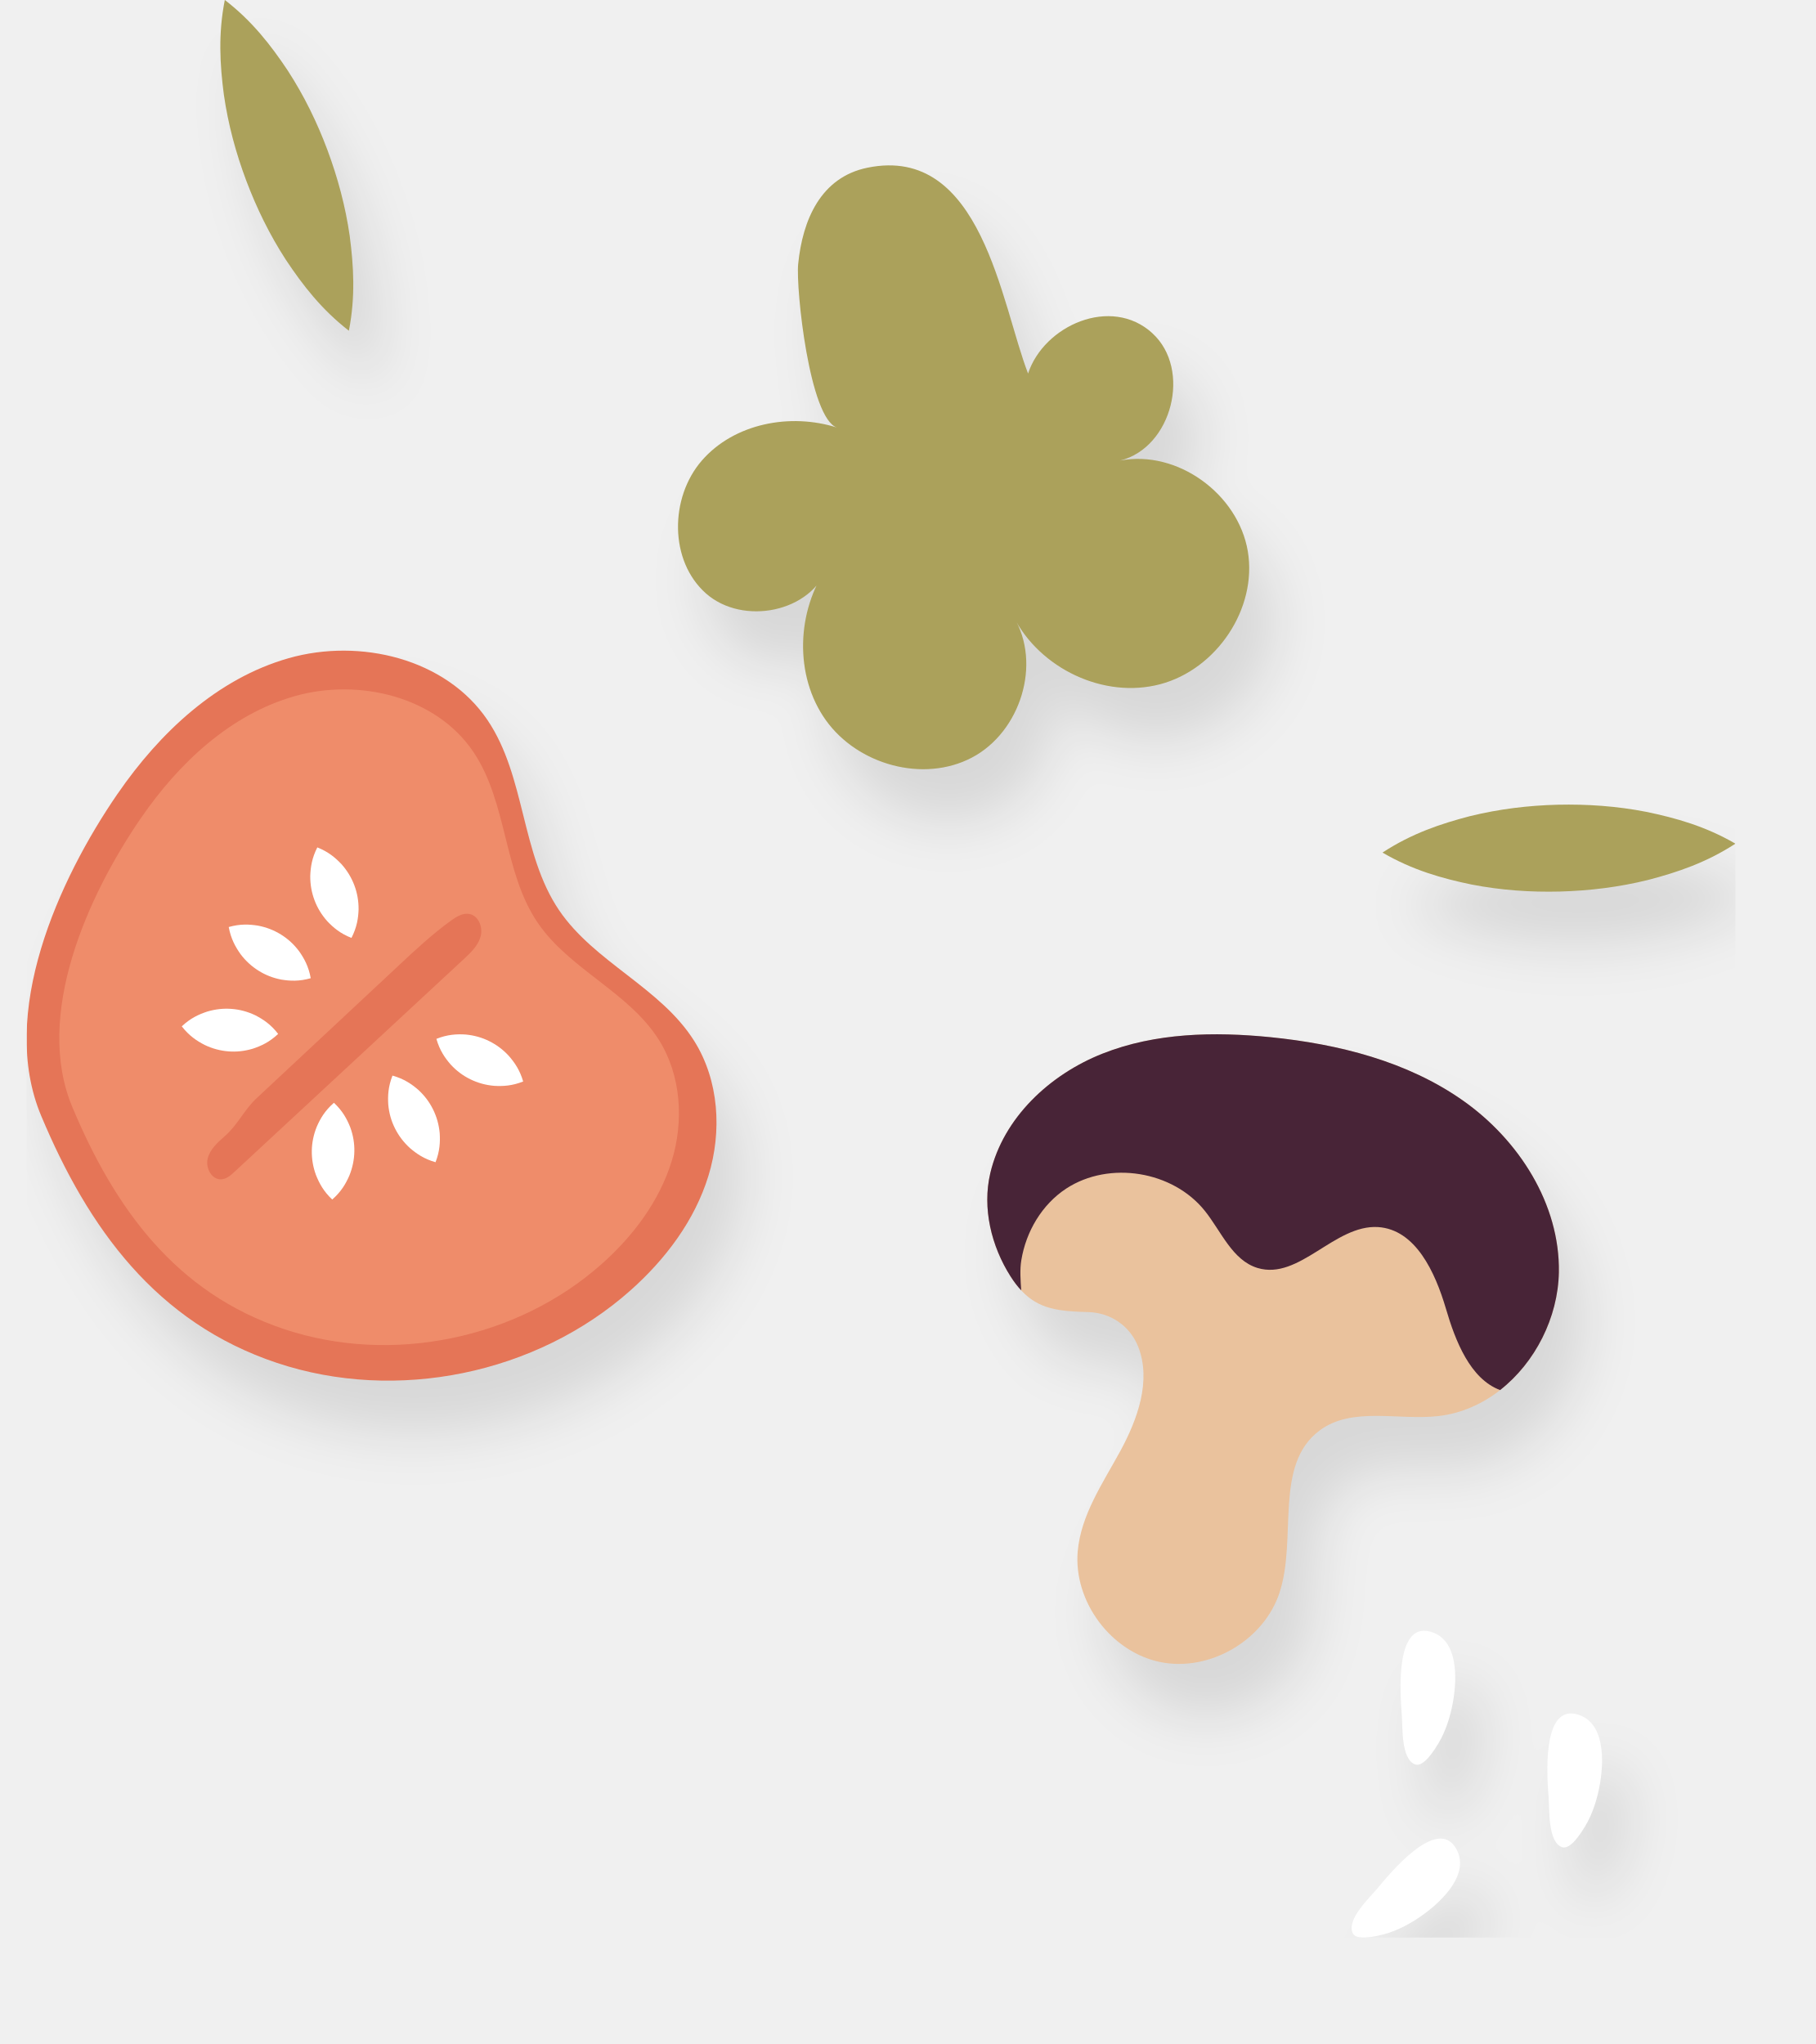
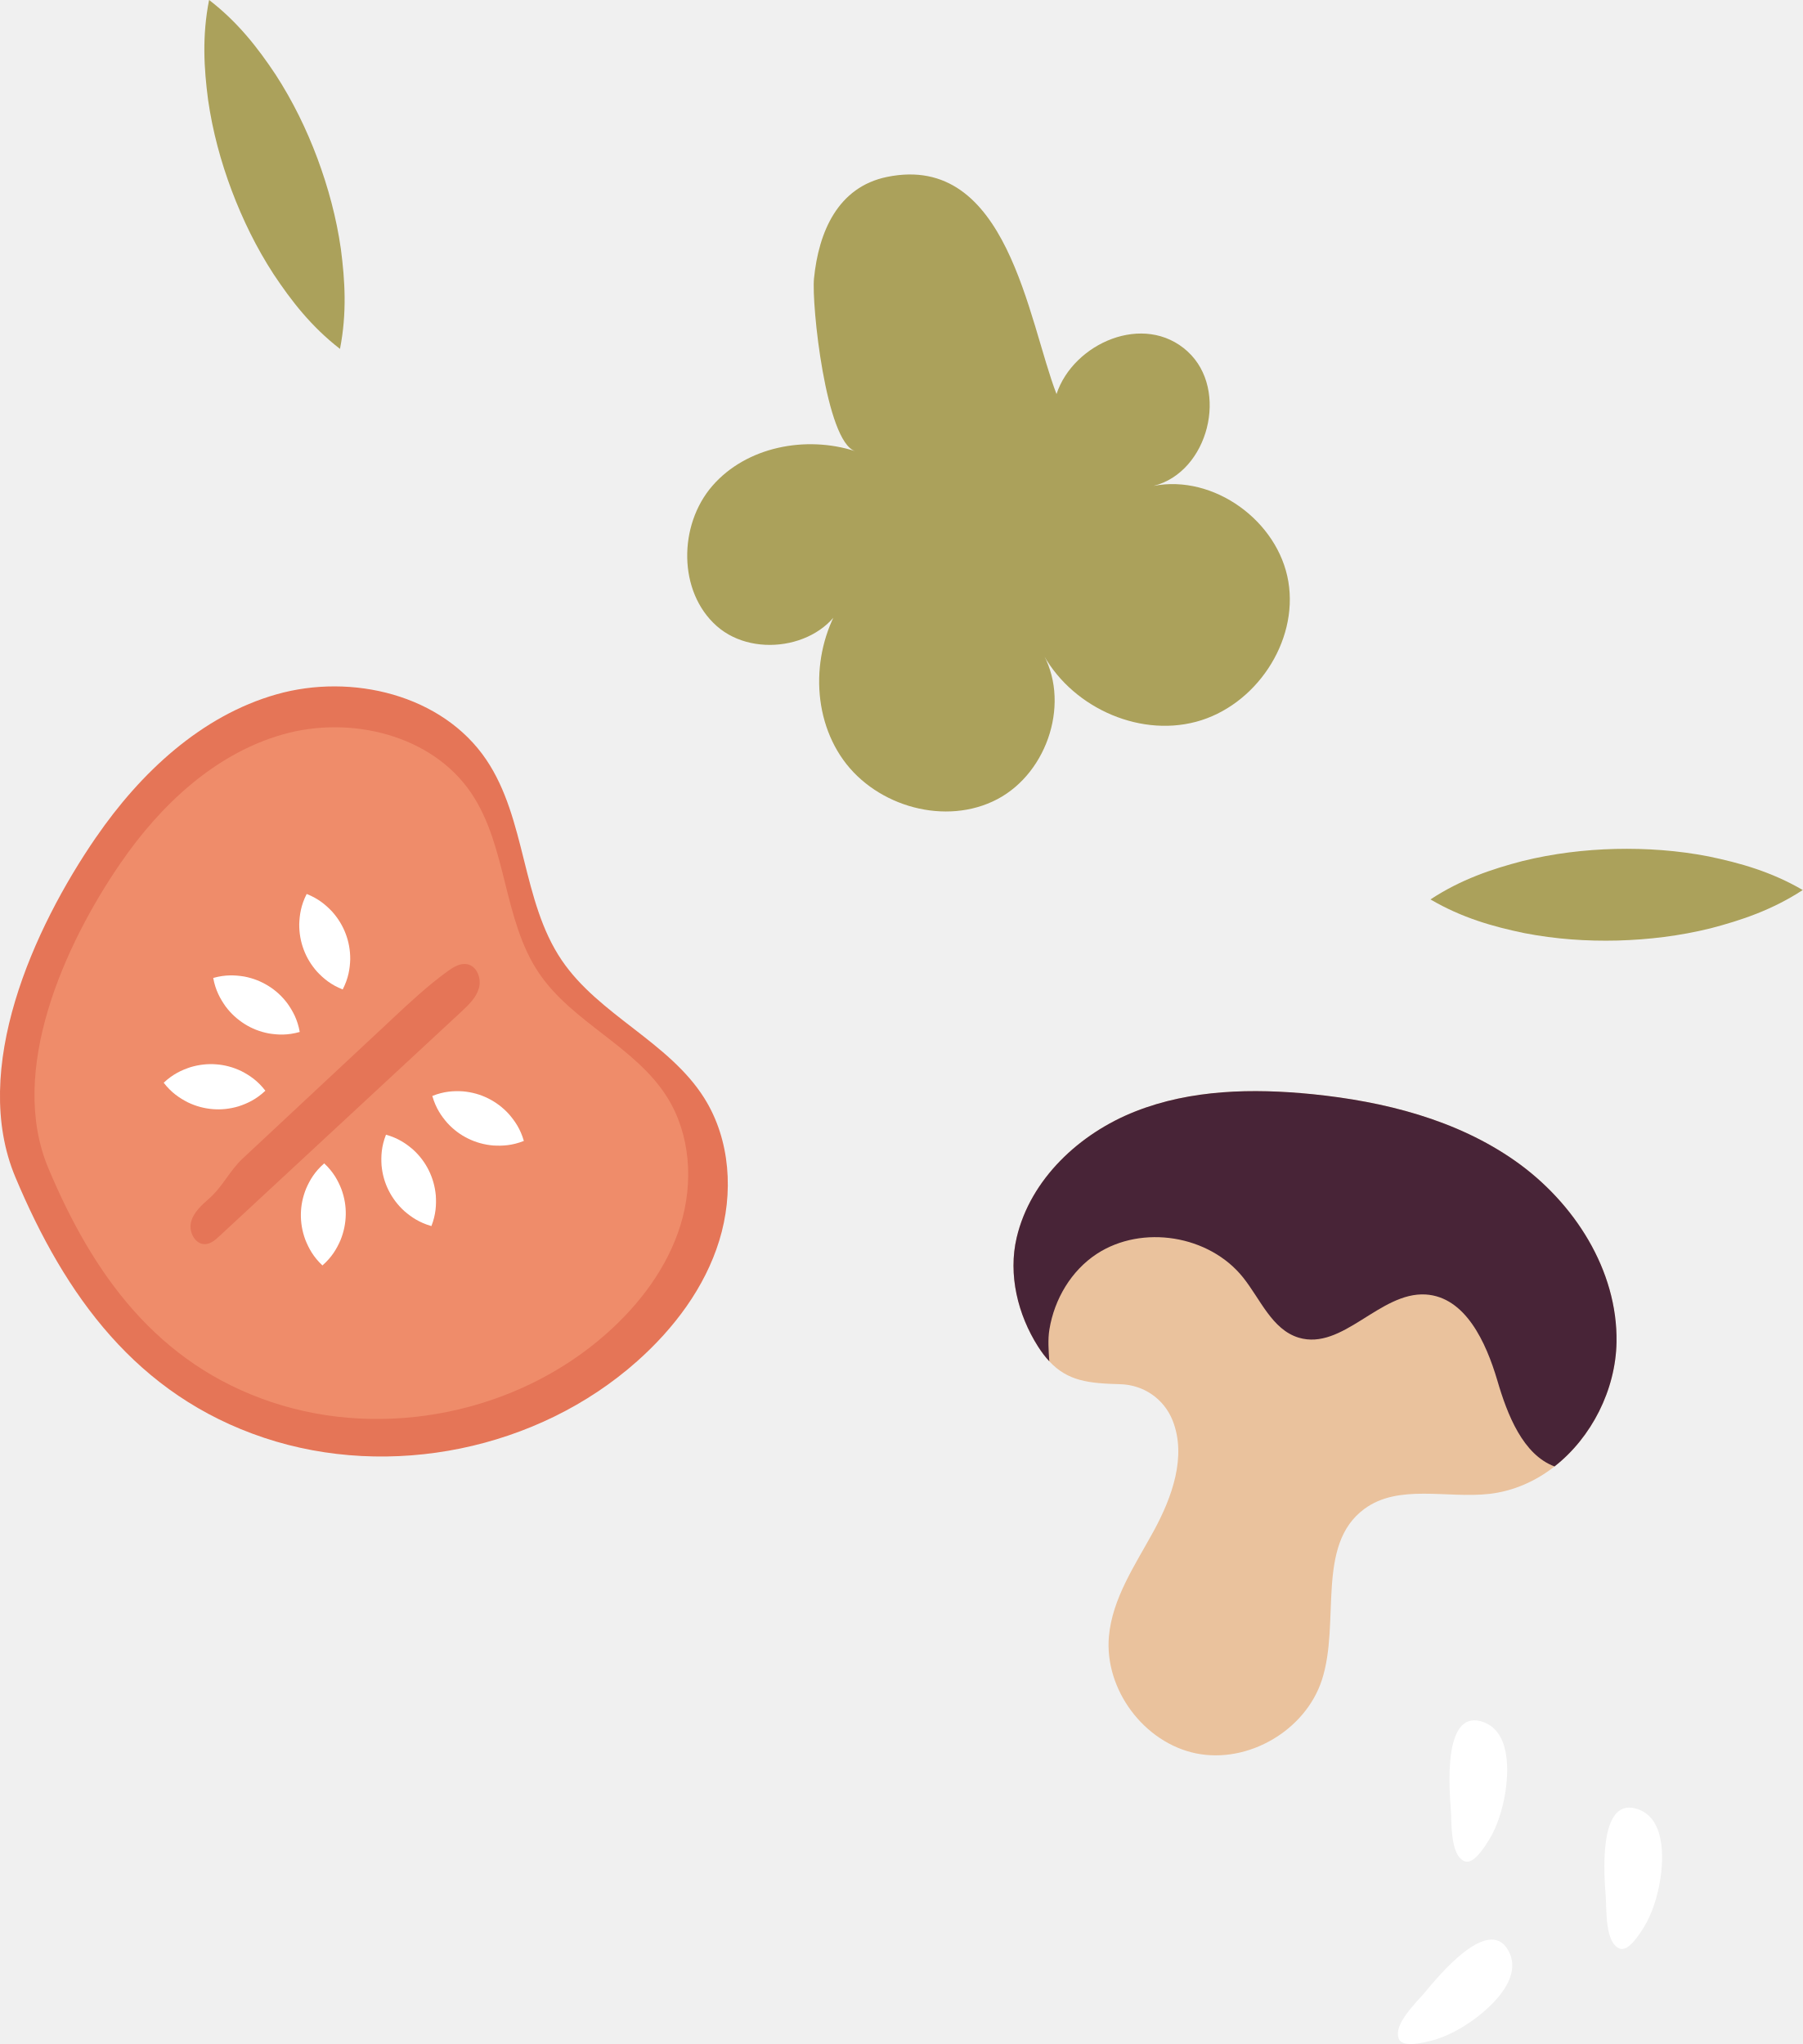
- <svg xmlns="http://www.w3.org/2000/svg" width="341" height="384" viewBox="0 0 341 384" fill="none">
-   <g clip-path="url(#clip0_447_2159)" filter="url(#filter0_d_447_2159)">
-     <path d="M281.812 261.149C278.452 263.778 274.509 265.533 270.23 266.032C262.636 266.89 254.028 264.193 247.918 268.728C239.243 275.147 243.717 288.965 240.368 299.207C237.417 308.194 227.224 314.13 217.966 312.247C208.714 310.341 201.652 300.889 202.453 291.46C203.052 284.626 207.14 278.679 210.439 272.636C213.715 266.609 216.325 259.366 213.805 252.976C212.259 249.097 208.647 246.624 204.486 246.501C198.88 246.355 195.133 245.963 191.84 242.42C191.151 241.697 190.49 240.822 189.835 239.796C186.234 234.14 184.481 226.987 186.032 220.4C188.485 209.99 197.205 201.856 207.14 197.937C217.059 194.013 228.081 193.8 238.694 194.86C251.457 196.155 264.344 199.384 274.823 206.761C285.307 214.138 293.058 226.208 292.845 239.023C292.689 247.532 288.393 255.992 281.807 261.149H281.812Z" fill="#EAC29D" />
-     <path d="M281.812 261.149C276.189 259.064 273.4 251.944 271.619 245.834C269.603 239.012 265.935 230.973 258.856 230.524C250.696 230.042 244.076 240.57 236.235 238.21C231.492 236.758 229.436 231.365 226.345 227.492C220.33 219.957 208.389 218.023 200.313 223.282C195.732 226.281 192.741 231.371 191.862 236.741C191.56 238.563 191.717 240.503 191.84 242.414C191.151 241.691 190.49 240.817 189.835 239.791C186.234 234.134 184.481 226.981 186.032 220.394C188.485 209.984 197.205 201.85 207.14 197.932C217.059 194.008 228.081 193.795 238.694 194.854C251.457 196.149 264.344 199.378 274.823 206.755C285.307 214.133 293.058 226.202 292.845 239.017C292.689 247.527 288.393 255.986 281.807 261.144L281.812 261.149Z" fill="#482437" />
-     <path d="M22.104 149.11C30.006 137.618 40.826 127.46 54.234 123.649C67.642 119.837 83.788 123.727 91.59 135.292C98.741 145.893 97.851 160.417 105.025 171.001C111.662 180.789 124.101 185.532 130.401 195.544C135.072 202.966 135.66 212.529 133.078 220.916C130.502 229.302 125.013 236.573 118.461 242.403C100.763 258.15 74.48 263.543 52.016 256.042C29.323 248.463 16.587 230.737 7.733 209.62C-0.326 190.398 10.903 165.395 22.098 149.11H22.104Z" fill="#E57557" />
-     <path d="M26.505 153.651C33.601 143.325 43.324 134.204 55.365 130.785C67.412 127.36 81.911 130.858 88.918 141.245C95.341 150.764 94.541 163.815 100.987 173.317C106.951 182.112 118.119 186.367 123.775 195.359C127.97 202.024 128.497 210.618 126.178 218.147C123.859 225.681 118.937 232.212 113.05 237.448C97.15 251.591 73.544 256.435 53.371 249.696C32.985 242.891 21.549 226.97 13.596 208C6.36 190.734 16.441 168.277 26.5 153.651H26.505Z" fill="#EF8C6A" />
-     <path d="M59.616 159.201C61.705 160.031 63.016 161.152 64.147 162.346C65.228 163.557 66.018 164.874 66.555 166.292C67.093 167.705 67.373 169.219 67.362 170.844C67.306 172.487 67.054 174.197 66.023 176.204C63.923 175.379 62.607 174.258 61.481 173.064C60.401 171.853 59.611 170.536 59.079 169.112C58.547 167.694 58.267 166.18 58.283 164.555C58.345 162.912 58.586 161.202 59.611 159.195L59.616 159.201Z" fill="white" />
-     <path d="M42.966 174.157C45.128 173.546 46.853 173.642 48.477 173.9C50.073 174.202 51.501 174.774 52.784 175.57C54.072 176.366 55.209 177.398 56.183 178.698C57.13 180.038 57.975 181.546 58.373 183.771C56.206 184.394 54.475 184.298 52.856 184.035C51.26 183.732 49.832 183.16 48.555 182.353C47.273 181.546 46.13 180.514 45.161 179.214C44.215 177.868 43.369 176.366 42.966 174.152V174.157Z" fill="white" />
-     <path d="M34.151 192.814C35.786 191.272 37.36 190.56 38.923 190.044C40.48 189.579 42.009 189.422 43.515 189.54C45.022 189.652 46.511 190.044 47.973 190.745C49.429 191.496 50.874 192.444 52.252 194.238C50.611 195.79 49.037 196.508 47.48 197.018C45.923 197.483 44.394 197.64 42.888 197.517C41.381 197.394 39.892 197.007 38.43 196.301C36.968 195.544 35.529 194.602 34.151 192.819V192.814Z" fill="white" />
-     <path d="M98.282 203.185C97.661 201.021 96.664 199.608 95.588 198.369C94.491 197.175 93.253 196.261 91.892 195.589C90.537 194.916 89.058 194.496 87.44 194.35C85.804 194.249 84.079 194.333 81.979 195.168C82.601 197.343 83.586 198.756 84.667 199.995C85.765 201.189 87.003 202.103 88.364 202.764C89.725 203.431 91.203 203.852 92.822 203.992C94.463 204.087 96.188 204.009 98.277 203.179L98.282 203.185Z" fill="white" />
-     <path d="M81.817 218.343C82.634 216.246 82.702 214.52 82.601 212.877C82.45 211.257 82.024 209.783 81.352 208.426C80.685 207.07 79.767 205.831 78.568 204.737C77.331 203.667 75.908 202.68 73.73 202.069C72.906 204.171 72.834 205.898 72.94 207.54C73.091 209.155 73.517 210.635 74.2 211.986C74.878 213.342 75.796 214.576 76.995 215.669C78.238 216.74 79.655 217.726 81.822 218.343H81.817Z" fill="white" />
-     <path d="M62.416 225.35C64.108 223.865 64.965 222.368 65.625 220.86C66.236 219.358 66.538 217.844 66.566 216.33C66.6 214.817 66.353 213.298 65.793 211.773C65.189 210.248 64.376 208.718 62.73 207.176C61.027 208.662 60.165 210.158 59.51 211.666C58.899 213.169 58.597 214.682 58.574 216.196C58.552 217.709 58.798 219.229 59.358 220.753C59.969 222.278 60.77 223.809 62.411 225.35H62.416Z" fill="white" />
-     <path d="M74.844 181.434C78.025 178.463 81.212 175.486 84.735 172.941C85.76 172.201 86.964 171.467 88.201 171.708C89.938 172.05 90.755 174.253 90.279 175.957C89.803 177.661 88.448 178.956 87.149 180.161C72.789 193.481 58.429 206.806 44.075 220.125C43.364 220.787 42.568 221.488 41.594 221.555C39.791 221.684 38.581 219.442 39.006 217.681C39.432 215.921 40.883 214.626 42.243 213.432C44.674 211.302 45.85 208.516 48.225 206.301C51.216 203.51 54.212 200.712 57.203 197.915C63.083 192.421 68.969 186.928 74.85 181.434H74.844Z" fill="#E57557" />
-     <path d="M216.476 62.601C223.908 69.389 220.184 84.099 210.416 86.527C221.147 84.452 232.6 92.783 234.409 103.574C236.212 114.365 228.517 125.745 217.949 128.543C207.381 131.345 195.351 125.611 190.4 115.856C195.754 124.663 191.699 137.523 182.587 142.322C173.475 147.12 161.149 143.695 155.15 135.314C149.158 126.934 149.595 114.752 155.52 106.321C152.507 115.055 139.553 117.605 132.631 111.495C125.708 105.379 125.787 93.495 131.847 86.521C137.906 79.547 148.469 77.512 157.262 80.338C152.053 78.667 149.488 54.192 149.942 49.601C150.765 41.332 154.165 33.299 162.963 31.505C184.441 27.116 188.065 57.107 193.128 70.174C196.085 61.166 208.714 55.498 216.487 62.601H216.476Z" fill="#ABA15B" />
-     <path d="M265.782 331.458C263.189 330.376 263.514 324.535 263.335 322.158C263.083 318.772 261.895 304.606 268.734 306.54C273.959 308.02 273.701 315.291 272.996 319.478C272.525 322.253 271.635 325.191 270.162 327.612C268.162 330.909 266.774 331.862 265.777 331.452L265.782 331.458Z" fill="white" />
-     <path d="M254.095 363.109C252.98 360.524 257.27 356.556 258.793 354.722C260.961 352.11 269.944 341.095 273.517 347.25C276.245 351.947 271.014 356.998 267.597 359.521C265.329 361.192 262.652 362.683 259.913 363.4C256.189 364.376 254.526 364.101 254.095 363.114V363.109Z" fill="white" />
-     <path d="M293.365 346.998C290.772 345.916 291.097 340.074 290.918 337.697C290.666 334.312 289.479 320.145 296.317 322.079C301.536 323.559 301.284 330.83 300.579 335.018C300.108 337.793 299.218 340.73 297.745 343.152C295.746 346.448 294.357 347.401 293.36 346.992L293.365 346.998Z" fill="white" />
-     <path d="M326 158.5C320.562 162.049 315.079 163.882 309.59 165.317C304.096 166.674 298.585 167.335 293.063 167.492C287.541 167.632 282.002 167.251 276.447 166.175C270.891 165.025 265.324 163.461 259.712 160.171C265.15 156.6 270.633 154.761 276.122 153.332C281.616 151.981 287.127 151.319 292.649 151.179C298.171 151.056 303.71 151.437 309.266 152.519C314.821 153.674 320.388 155.226 326 158.495V158.5Z" fill="#ABA15B" />
-     <path d="M65.541 62.135C60.406 58.155 56.877 53.575 53.73 48.849C50.644 44.101 48.213 39.106 46.259 33.932C44.315 28.758 42.859 23.393 42.053 17.787C41.314 12.153 40.966 6.379 42.232 -0.006C47.385 3.963 50.919 8.543 54.066 13.269C57.146 18.017 59.577 23.012 61.515 28.192C63.441 33.377 64.897 38.736 65.698 44.342C66.432 49.976 66.79 55.75 65.541 62.124V62.135Z" fill="#ABA15B" />
+ <svg xmlns="http://www.w3.org/2000/svg" width="321" height="364" viewBox="0 0 321 364" fill="none">
+   <g clip-path="url(#clip0_447_2159)">
+     <path d="M276.812 261.149C273.452 263.778 269.509 265.533 265.23 266.032C257.636 266.89 249.028 264.193 242.918 268.728C234.243 275.147 238.717 288.965 235.368 299.207C232.417 308.194 222.224 314.13 212.966 312.247C203.714 310.341 196.652 300.889 197.453 291.46C198.052 284.626 202.14 278.679 205.439 272.636C208.715 266.609 211.325 259.366 208.805 252.976C207.259 249.097 203.647 246.624 199.486 246.501C193.88 246.355 190.133 245.963 186.84 242.42C186.151 241.697 185.49 240.822 184.835 239.796C181.234 234.14 179.481 226.987 181.032 220.4C183.485 209.99 192.205 201.856 202.14 197.937C212.059 194.013 223.081 193.8 233.694 194.86C246.457 196.155 259.344 199.384 269.823 206.761C280.307 214.138 288.058 226.208 287.845 239.023C287.689 247.532 283.393 255.992 276.807 261.149H276.812Z" fill="#EAC29D" />
+     <path d="M276.812 261.149C271.189 259.064 268.4 251.944 266.619 245.834C264.603 239.012 260.935 230.973 253.856 230.524C245.696 230.042 239.076 240.57 231.235 238.21C226.492 236.758 224.436 231.365 221.345 227.492C215.33 219.957 203.389 218.023 195.313 223.282C190.732 226.281 187.741 231.371 186.862 236.741C186.56 238.563 186.717 240.503 186.84 242.414C186.151 241.691 185.49 240.817 184.835 239.791C181.234 234.134 179.481 226.981 181.032 220.394C183.485 209.984 192.205 201.85 202.14 197.932C212.059 194.008 223.081 193.795 233.694 194.854C246.457 196.149 259.344 199.378 269.823 206.755C280.307 214.133 288.058 226.202 287.845 239.017C287.689 247.527 283.393 255.986 276.807 261.144L276.812 261.149Z" fill="#482437" />
+     <path d="M17.104 149.11C25.006 137.618 35.826 127.46 49.234 123.649C62.642 119.837 78.788 123.727 86.59 135.292C93.741 145.893 92.851 160.417 100.025 171.001C106.662 180.789 119.101 185.532 125.401 195.544C130.072 202.966 130.66 212.529 128.078 220.916C125.502 229.302 120.013 236.573 113.461 242.403C95.763 258.15 69.48 263.543 47.016 256.042C24.323 248.463 11.587 230.737 2.733 209.62C-5.326 190.398 5.903 165.395 17.098 149.11H17.104Z" fill="#E57557" />
+     <path d="M21.505 153.651C28.601 143.325 38.324 134.204 50.365 130.785C62.412 127.36 76.911 130.858 83.918 141.245C90.341 150.764 89.541 163.815 95.987 173.317C101.951 182.112 113.119 186.367 118.775 195.359C122.97 202.024 123.497 210.618 121.178 218.147C118.859 225.681 113.937 232.212 108.05 237.448C92.15 251.591 68.544 256.435 48.371 249.696C27.985 242.891 16.549 226.97 8.596 208C1.36 190.734 11.441 168.277 21.5 153.651H21.505Z" fill="#EF8C6A" />
+     <path d="M54.616 159.201C56.705 160.031 58.016 161.152 59.147 162.346C60.228 163.557 61.018 164.874 61.556 166.292C62.093 167.705 62.373 169.219 62.362 170.844C62.306 172.487 62.054 174.197 61.023 176.204C58.923 175.379 57.607 174.258 56.481 173.064C55.401 171.853 54.611 170.536 54.079 169.112C53.547 167.694 53.267 166.18 53.283 164.555C53.345 162.912 53.586 161.202 54.611 159.195L54.616 159.201Z" fill="white" />
+     <path d="M37.966 174.157C40.128 173.546 41.853 173.642 43.477 173.9C45.073 174.202 46.501 174.774 47.784 175.57C49.072 176.366 50.209 177.398 51.183 178.698C52.13 180.038 52.975 181.546 53.373 183.771C51.206 184.394 49.475 184.298 47.856 184.035C46.26 183.732 44.832 183.16 43.555 182.353C42.273 181.546 41.13 180.514 40.161 179.214C39.215 177.868 38.369 176.366 37.966 174.152V174.157Z" fill="white" />
+     <path d="M29.151 192.814C30.786 191.272 32.36 190.56 33.923 190.044C35.48 189.579 37.009 189.422 38.515 189.54C40.022 189.652 41.511 190.044 42.973 190.745C44.429 191.496 45.874 192.444 47.252 194.238C45.611 195.79 44.037 196.508 42.48 197.018C40.923 197.483 39.394 197.64 37.888 197.517C36.381 197.394 34.892 197.007 33.43 196.301C31.968 195.544 30.529 194.602 29.151 192.819V192.814Z" fill="white" />
+     <path d="M93.282 203.185C92.661 201.021 91.664 199.608 90.588 198.369C89.491 197.175 88.253 196.261 86.892 195.589C85.537 194.916 84.058 194.496 82.44 194.35C80.804 194.249 79.079 194.333 76.979 195.168C77.601 197.343 78.586 198.756 79.667 199.995C80.765 201.189 82.003 202.103 83.364 202.764C84.725 203.431 86.203 203.852 87.822 203.992C89.463 204.087 91.188 204.009 93.277 203.179L93.282 203.185Z" fill="white" />
+     <path d="M76.817 218.343C77.634 216.246 77.702 214.52 77.601 212.877C77.45 211.257 77.024 209.783 76.352 208.426C75.685 207.07 74.767 205.831 73.568 204.737C72.331 203.667 70.908 202.68 68.73 202.069C67.906 204.171 67.834 205.898 67.94 207.54C68.091 209.155 68.517 210.635 69.2 211.986C69.878 213.342 70.796 214.576 71.995 215.669C73.238 216.74 74.655 217.726 76.822 218.343H76.817Z" fill="white" />
+     <path d="M57.416 225.35C59.108 223.865 59.965 222.368 60.625 220.86C61.236 219.358 61.538 217.844 61.566 216.33C61.6 214.817 61.353 213.298 60.794 211.773C60.189 210.248 59.377 208.718 57.73 207.176C56.027 208.662 55.165 210.158 54.51 211.666C53.899 213.169 53.597 214.682 53.574 216.196C53.552 217.709 53.798 219.229 54.358 220.753C54.969 222.278 55.77 223.809 57.411 225.35H57.416Z" fill="white" />
+     <path d="M69.844 181.434C73.025 178.463 76.212 175.486 79.735 172.941C80.76 172.201 81.964 171.467 83.201 171.708C84.938 172.05 85.755 174.253 85.279 175.957C84.803 177.661 83.448 178.956 82.149 180.161C67.789 193.481 53.429 206.806 39.075 220.125C38.364 220.787 37.568 221.488 36.594 221.555C34.791 221.684 33.581 219.442 34.006 217.681C34.432 215.921 35.883 214.626 37.243 213.432C39.674 211.302 40.85 208.516 43.225 206.301C46.216 203.51 49.212 200.712 52.203 197.915C58.083 192.421 63.969 186.928 69.85 181.434H69.844Z" fill="#E57557" />
+     <path d="M211.476 62.601C218.908 69.389 215.184 84.099 205.416 86.527C216.147 84.452 227.6 92.783 229.409 103.574C231.212 114.365 223.517 125.745 212.949 128.543C202.381 131.345 190.351 125.611 185.4 115.856C190.754 124.663 186.699 137.523 177.587 142.322C168.475 147.12 156.149 143.695 150.15 135.314C144.158 126.934 144.595 114.752 150.52 106.321C147.507 115.055 134.553 117.605 127.631 111.495C120.708 105.379 120.787 93.495 126.847 86.521C132.906 79.547 143.469 77.512 152.262 80.338C147.053 78.667 144.488 54.192 144.942 49.601C145.765 41.332 149.165 33.299 157.963 31.505C179.441 27.116 183.065 57.107 188.128 70.174C191.085 61.166 203.714 55.498 211.487 62.601H211.476Z" fill="#ABA15B" />
+     <path d="M260.782 331.458C258.189 330.376 258.514 324.535 258.335 322.158C258.083 318.772 256.895 304.606 263.734 306.54C268.959 308.02 268.701 315.291 267.996 319.478C267.525 322.253 266.635 325.191 265.162 327.612C263.162 330.909 261.774 331.862 260.777 331.452L260.782 331.458Z" fill="white" />
+     <path d="M249.095 363.109C247.98 360.524 252.27 356.556 253.793 354.722C255.961 352.11 264.944 341.095 268.517 347.25C271.245 351.947 266.014 356.998 262.597 359.521C260.329 361.192 257.652 362.683 254.913 363.4C251.189 364.376 249.526 364.101 249.095 363.114V363.109Z" fill="white" />
+     <path d="M288.365 346.998C285.772 345.916 286.097 340.074 285.918 337.697C285.666 334.312 284.479 320.145 291.317 322.079C296.536 323.559 296.284 330.83 295.579 335.018C295.108 337.793 294.218 340.73 292.745 343.152C290.746 346.448 289.357 347.401 288.36 346.992L288.365 346.998Z" fill="white" />
+     <path d="M321 158.5C315.562 162.049 310.079 163.882 304.59 165.317C299.096 166.674 293.585 167.335 288.063 167.492C282.541 167.632 277.002 167.251 271.447 166.175C265.891 165.025 260.324 163.461 254.712 160.171C260.15 156.6 265.633 154.761 271.122 153.332C276.616 151.981 282.127 151.319 287.649 151.179C293.171 151.056 298.71 151.437 304.266 152.519C309.821 153.674 315.388 155.226 321 158.495V158.5Z" fill="#ABA15B" />
+     <path d="M60.541 62.135C55.406 58.155 51.877 53.575 48.73 48.849C45.644 44.101 43.213 39.106 41.259 33.932C39.315 28.758 37.859 23.393 37.053 17.787C36.314 12.153 35.966 6.379 37.232 -0.006C42.385 3.963 45.919 8.543 49.066 13.269C52.146 18.017 54.577 23.012 56.515 28.192C58.441 33.377 59.897 38.736 60.698 44.342C61.432 49.976 61.79 55.75 60.541 62.124V62.135Z" fill="#ABA15B" />
  </g>
  <defs>
-     <filter id="filter0_d_447_2159" x="0" y="0" width="341" height="384" filterUnits="userSpaceOnUse" color-interpolation-filters="sRGB">
-       <feFlood flood-opacity="0" result="BackgroundImageFix" />
-       <feColorMatrix in="SourceAlpha" type="matrix" values="0 0 0 0 0 0 0 0 0 0 0 0 0 0 0 0 0 0 127 0" result="hardAlpha" />
-       <feOffset dx="5" dy="10" />
-       <feGaussianBlur stdDeviation="5" />
-       <feColorMatrix type="matrix" values="0 0 0 0 0 0 0 0 0 0 0 0 0 0 0 0 0 0 0.1 0" />
-       <feBlend mode="plus-darker" in2="BackgroundImageFix" result="effect1_dropShadow_447_2159" />
-       <feBlend mode="normal" in="SourceGraphic" in2="effect1_dropShadow_447_2159" result="shape" />
-     </filter>
    <clipPath id="clip0_447_2159">
-       <rect width="321" height="364" fill="white" transform="matrix(-1 0 0 1 326 0)" />
+       <rect width="321" height="364" fill="white" transform="matrix(-1 0 0 1 321 0)" />
    </clipPath>
  </defs>
</svg>
